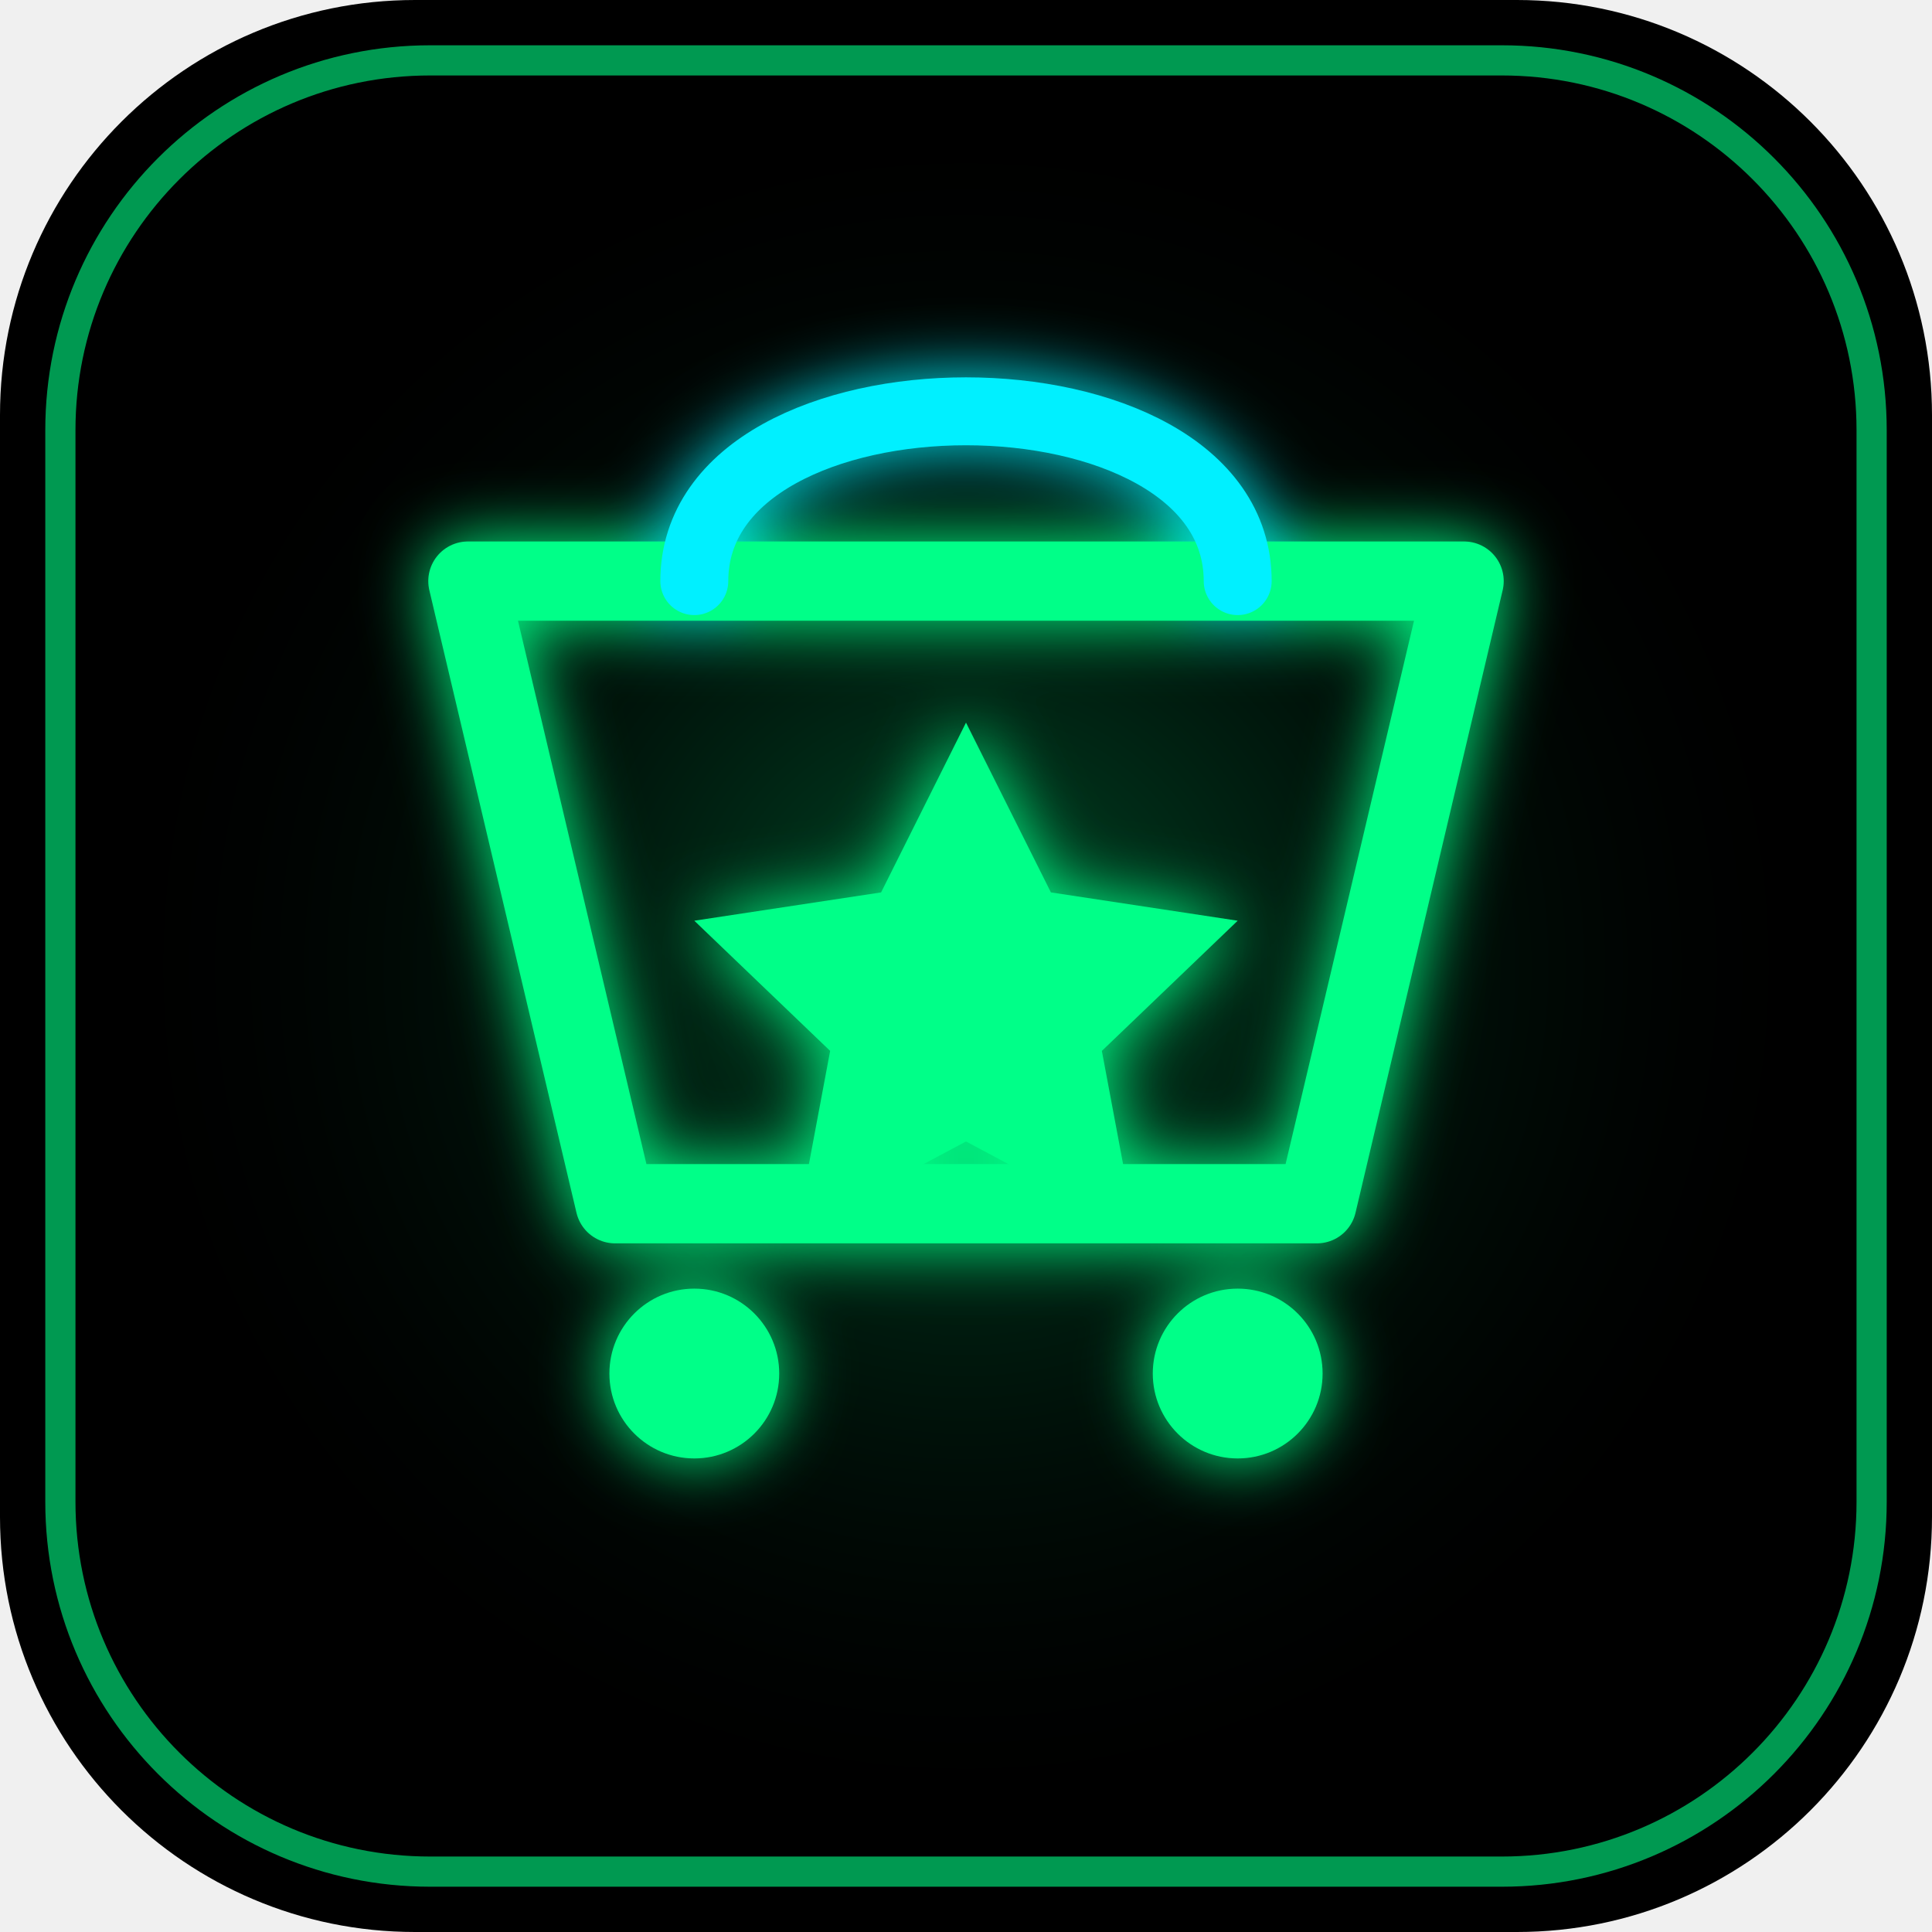
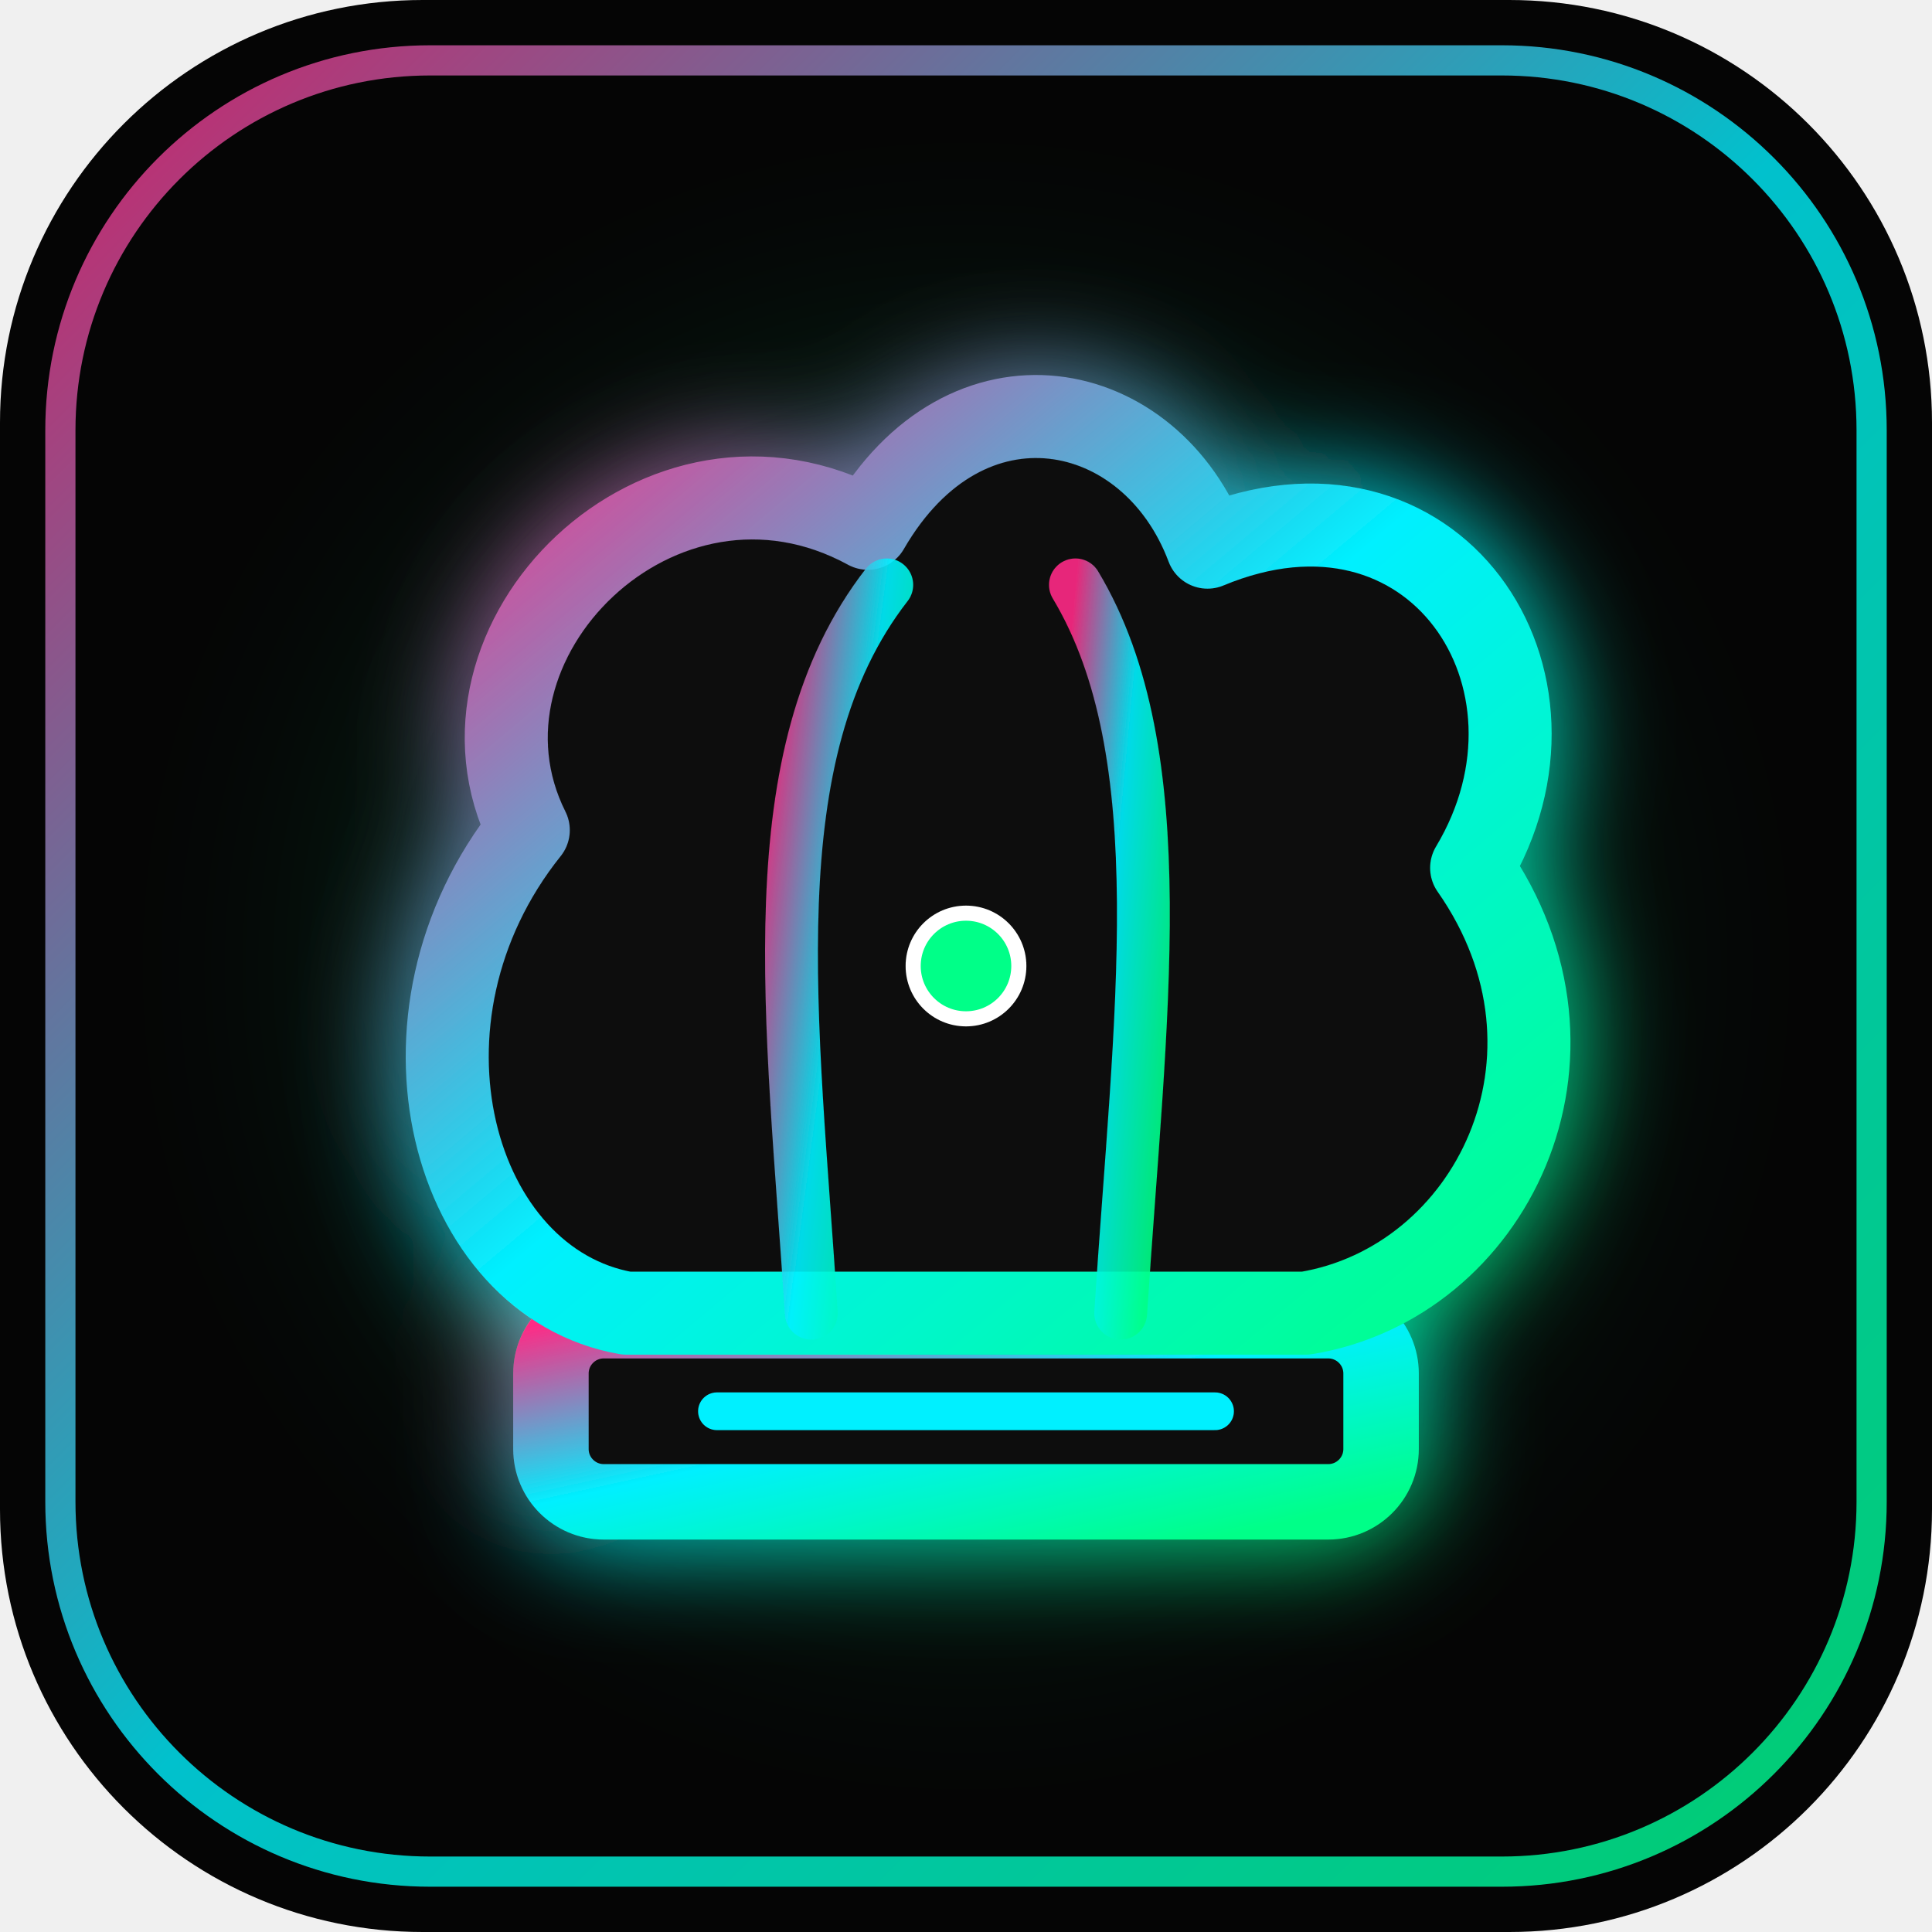
<svg xmlns="http://www.w3.org/2000/svg" viewBox="0 0 512 512" width="512" height="512">
  <defs>
-     <radialGradient id="glow" cx="50%" cy="50%" r="50%">
-       <stop offset="0%" stop-color="#00ff88" stop-opacity="0.3" />
+     <radialGradient id="neonGlow" cx="50%" cy="50%" r="50%">
+       <stop offset="0%" stop-color="#ff007f" stop-opacity="0.35" />
+       <stop offset="50%" stop-color="#00ff88" stop-opacity="0.15" />
      <stop offset="100%" stop-color="#000000" stop-opacity="0" />
    </radialGradient>
-     <filter id="neon-glow" x="-20%" y="-20%" width="140%" height="140%">
-       <feGaussianBlur stdDeviation="12" result="blur" />
+     <linearGradient id="chefHatGrad" x1="0%" y1="0%" x2="100%" y2="100%">
+       <stop offset="0%" stop-color="#ff2a85" />
+       <stop offset="50%" stop-color="#00f0ff" />
+       <stop offset="100%" stop-color="#00ff88" />
+     </linearGradient>
+     <filter id="neonFilter" x="-20%" y="-20%" width="140%" height="140%">
+       <feGaussianBlur stdDeviation="14" result="coloredBlur" />
      <feMerge>
-         <feMergeNode in="blur" />
+         <feMergeNode in="coloredBlur" />
        <feMergeNode in="SourceGraphic" />
      </feMerge>
    </filter>
  </defs>
-   <rect width="512" height="512" rx="110" fill="#000000" />
-   <circle cx="256" cy="256" r="230" fill="url(#glow)" />
-   <rect x="16" y="16" width="480" height="480" rx="98" fill="none" stroke="#00ff88" stroke-width="8" stroke-opacity="0.6" />
-   <g filter="url(#neon-glow)" transform="translate(64, 64) scale(0.75)">
-     <path d="M80 120 L432 120 L380 340 L132 340 Z" fill="none" stroke="#00ff88" stroke-width="28" stroke-linejoin="round" stroke-linecap="round" />
-     <path d="M160 120 C160 40, 352 40, 352 120" fill="none" stroke="#00f0ff" stroke-width="24" stroke-linecap="round" />
-     <circle cx="160" cy="400" r="30" fill="#00ff88" />
-     <circle cx="352" cy="400" r="30" fill="#00ff88" />
-     <polygon points="256,170 286,230 352,240 304,286 316,350 256,318 196,350 208,286 160,240 226,230" fill="#00ff88" />
+   <rect width="512" height="512" rx="112" fill="#050505" />
+   <circle cx="256" cy="256" r="230" fill="url(#neonGlow)" />
+   <rect x="16" y="16" width="480" height="480" rx="98" fill="none" stroke="url(#chefHatGrad)" stroke-width="8" stroke-opacity="0.8" />
+   <g filter="url(#neonFilter)" stroke="url(#chefHatGrad)" stroke-linecap="round" stroke-linejoin="round">
+     <rect x="146" y="350" width="220" height="48" rx="14" fill="#0d0d0d" stroke-width="20" />
+     <line x1="190" y1="374" x2="322" y2="374" stroke="#00f0ff" stroke-width="10" />
+     <path d="M 166 348               C 120 340, 100 270, 140 220               C 115 170, 175 110, 230 140               C 256 95, 305 105, 320 145               C 380 120, 420 180, 390 230               C 425 280, 395 340, 346 348 Z" fill="#111111" stroke-width="22" />
+     <path d="M 215 348 C 210 270, 200 200, 235 155" fill="none" stroke-width="14" stroke-opacity="0.9" />
+     <path d="M 297 348 C 302 270, 312 200, 285 155" fill="none" stroke-width="14" stroke-opacity="0.9" />
+     <circle cx="256" cy="256" r="14" fill="#00ff88" stroke="#ffffff" stroke-width="4" />
  </g>
</svg>
